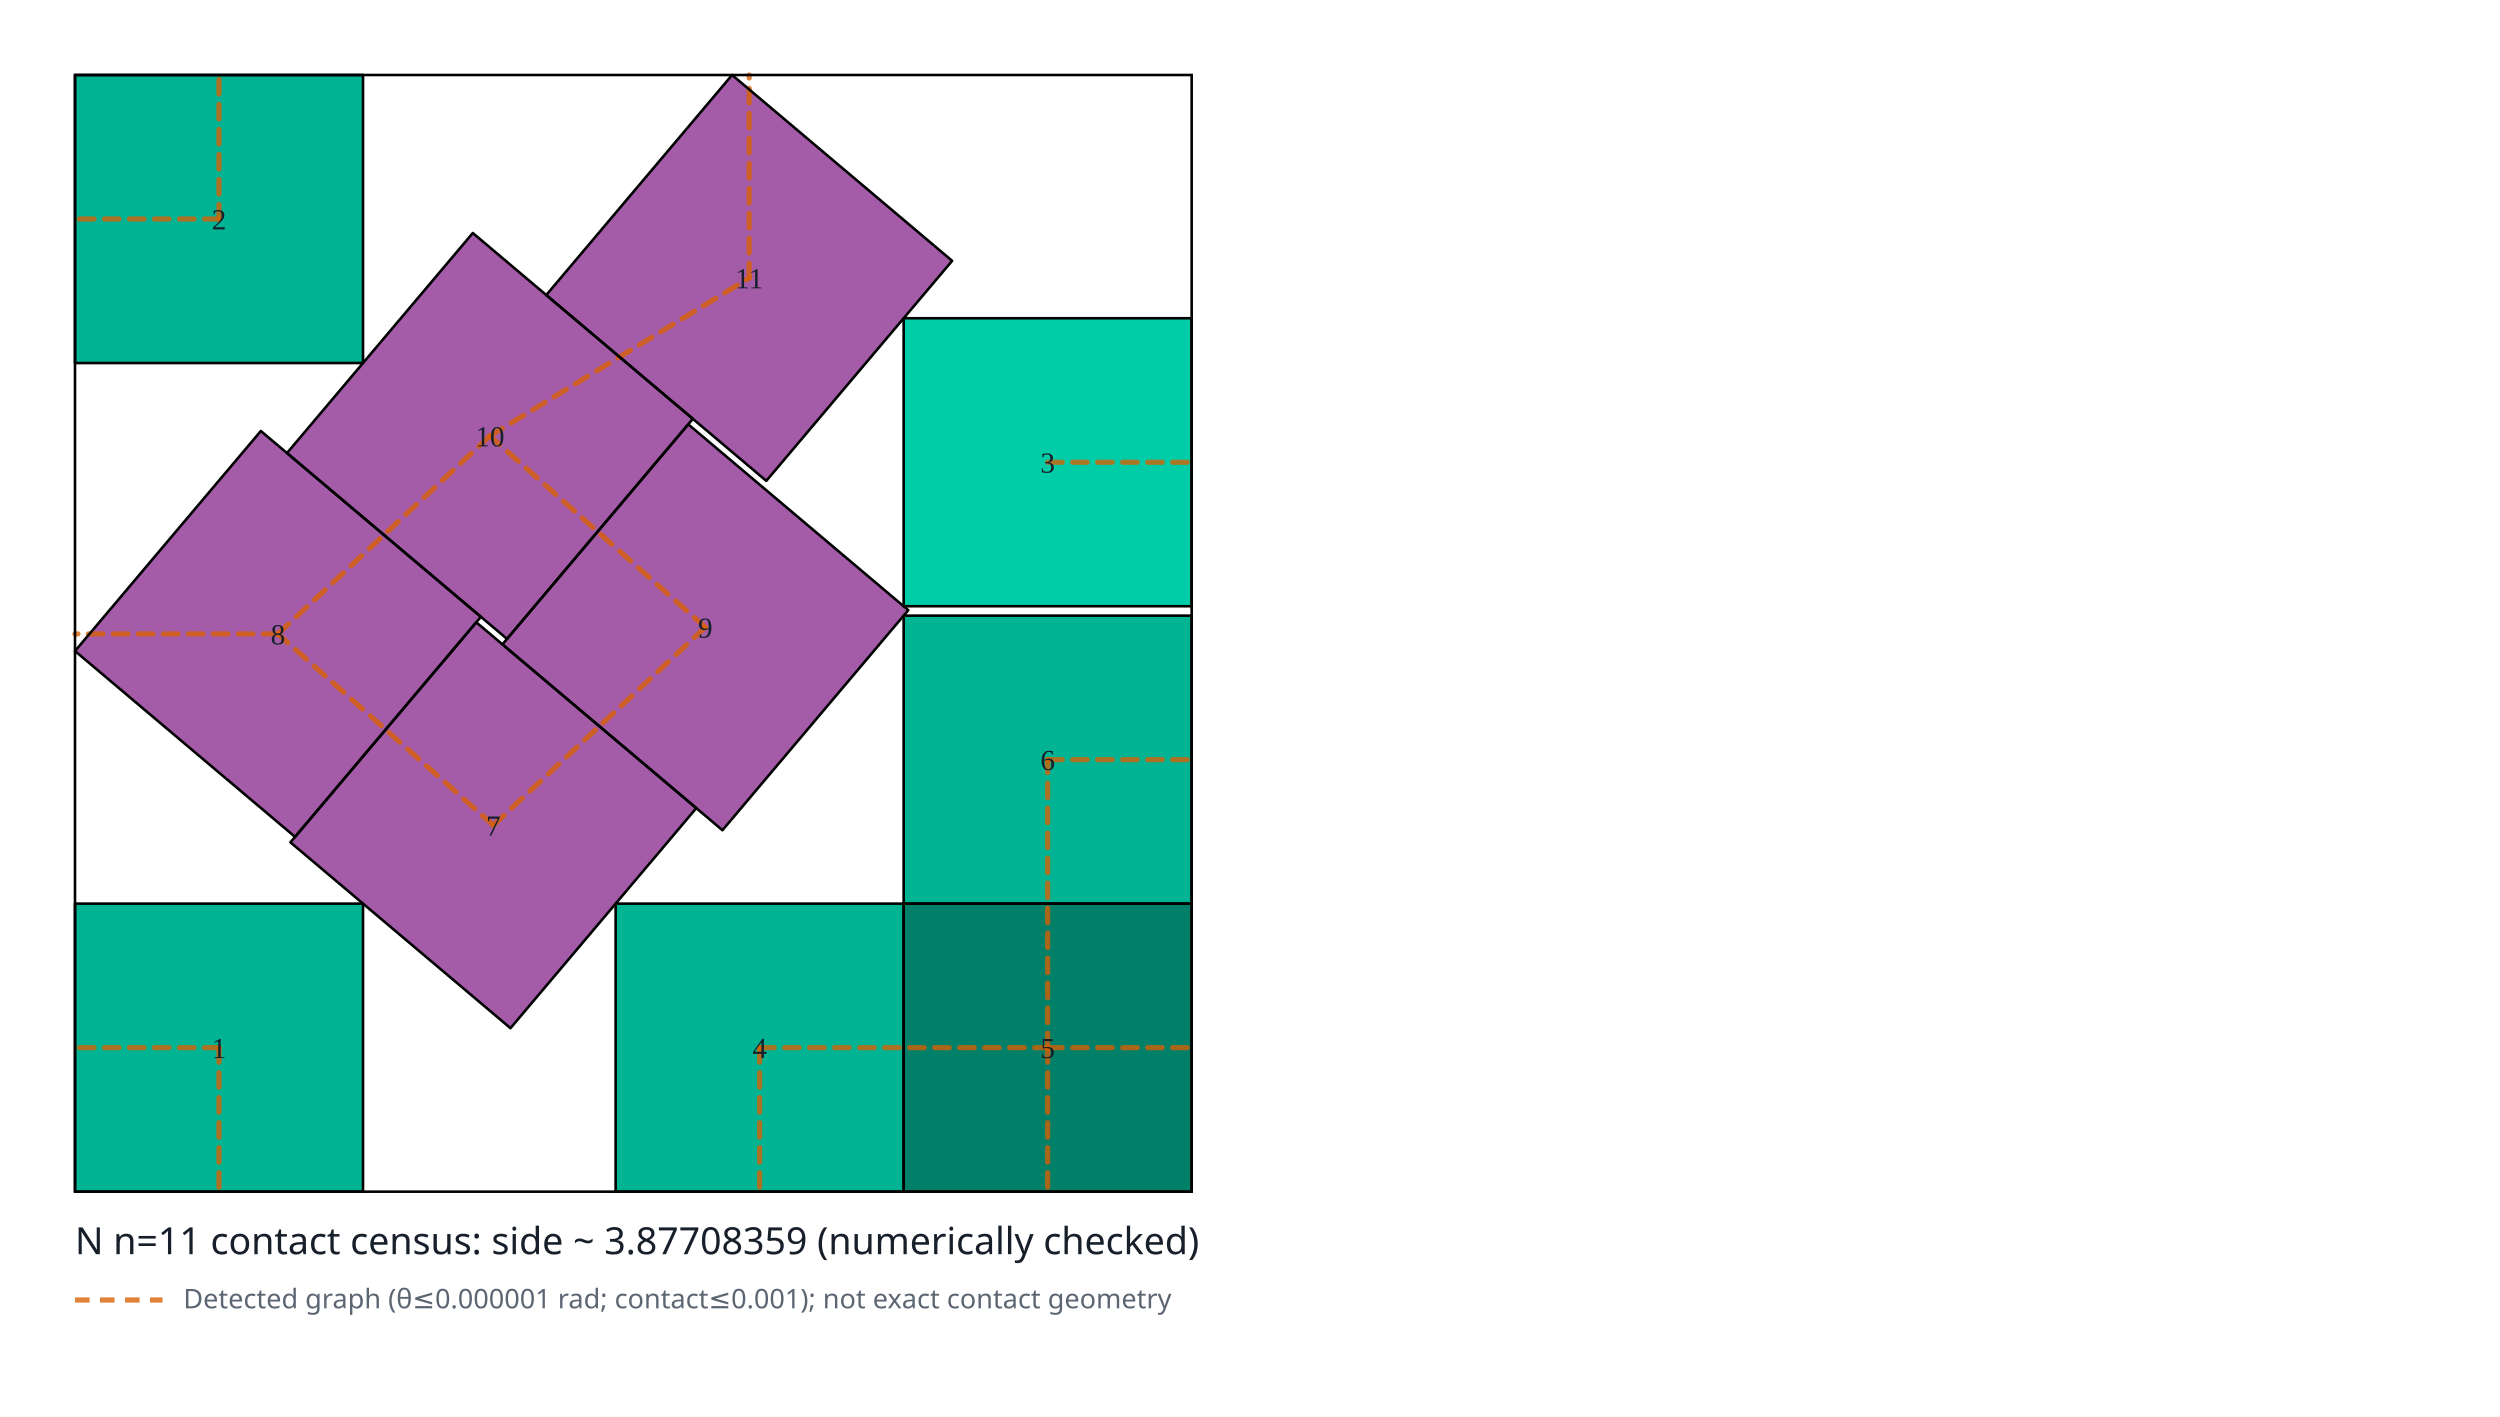
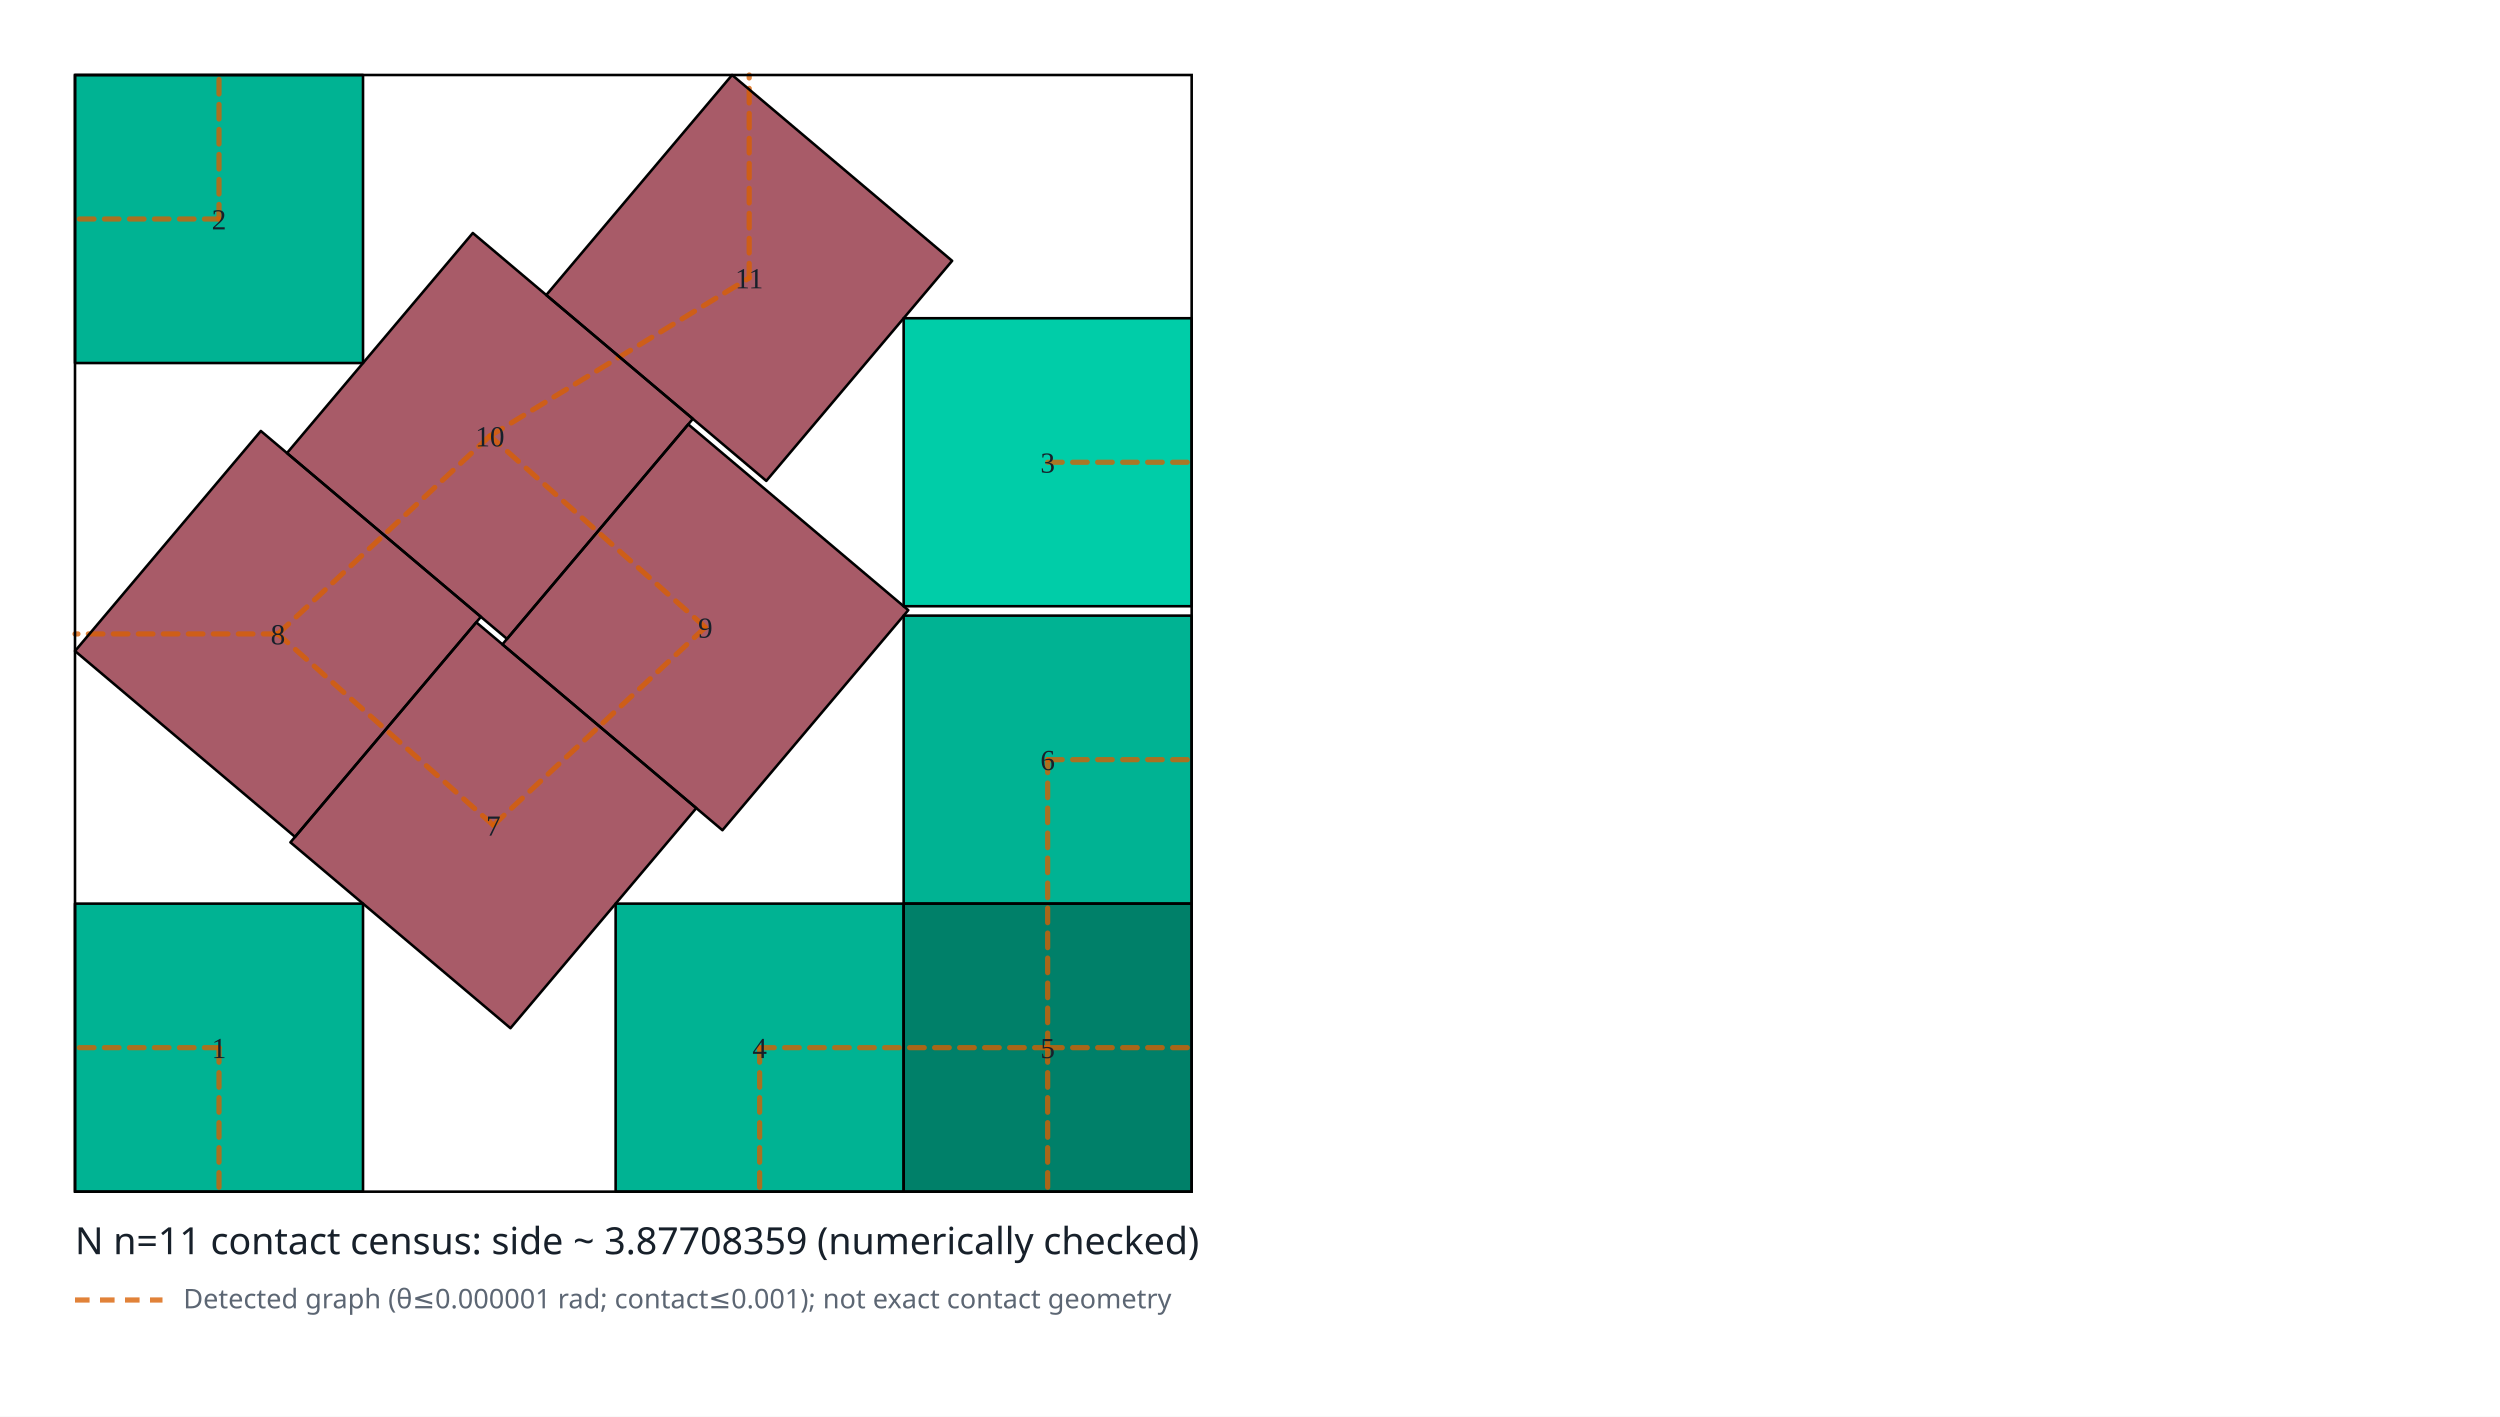
<svg xmlns="http://www.w3.org/2000/svg" width="1200" height="680" viewBox="0 0 1200 680" role="img" aria-labelledby="figure-title figure-description" data-static-fallback="final">
  <rect width="1200" height="680" fill="#ffffff" />
  <g id="panel-0" data-panel="n=11 contact census">
    <g id="panel-0-fills" data-layer="fills">
      <polygon data-feature="square-fill" data-square="square-001" data-hue-index="0" data-shade-index="2" data-orientation-radians="0.0" points="36,572 174.248,572 174.248,433.752 36,433.752" fill="#00b393" fill-opacity="1.0" stroke="none" data-angle-class="0" data-angle-class-residual-radians="0E-59" data-contact-sides="2" data-full-side-contacts="wall-bottom wall-left" data-maximum-contact-residual="0" />
      <polygon data-feature="square-fill" data-square="square-002" data-hue-index="0" data-shade-index="2" data-orientation-radians="0.0" points="36,174.248 174.248,174.248 174.248,36 36,36" fill="#00b393" fill-opacity="1.0" stroke="none" data-angle-class="0" data-angle-class-residual-radians="0E-59" data-contact-sides="2" data-full-side-contacts="wall-top wall-left" data-maximum-contact-residual="0E-32" />
      <polygon data-feature="square-fill" data-square="square-003" data-hue-index="0" data-shade-index="3" data-orientation-radians="0.0" points="433.752,291.002 572,291.002 572,152.754 433.752,152.754" fill="#00cda8" fill-opacity="1.0" stroke="none" data-angle-class="0" data-angle-class-residual-radians="0E-59" data-contact-sides="1" data-full-side-contacts="wall-right" data-maximum-contact-residual="0E-32" />
      <polygon data-feature="square-fill" data-square="square-004" data-hue-index="0" data-shade-index="2" data-orientation-radians="0.0" points="295.504,572 433.752,572 433.752,433.752 295.504,433.752" fill="#00b393" fill-opacity="1.0" stroke="none" data-angle-class="0" data-angle-class-residual-radians="0E-59" data-contact-sides="2" data-full-side-contacts="wall-bottom square-005" data-maximum-contact-residual="0" />
      <polygon data-feature="square-fill" data-square="square-005" data-hue-index="0" data-shade-index="0" data-orientation-radians="0.0" points="433.752,572 572,572 572,433.752 433.752,433.752" fill="#008069" fill-opacity="1.0" stroke="none" data-angle-class="0" data-angle-class-residual-radians="0E-59" data-contact-sides="4" data-full-side-contacts="wall-bottom wall-right square-006 square-004" data-maximum-contact-residual="0" />
      <polygon data-feature="square-fill" data-square="square-006" data-hue-index="0" data-shade-index="2" data-orientation-radians="0.0" points="433.752,433.752 572,433.752 572,295.504 433.752,295.504" fill="#00b393" fill-opacity="1.0" stroke="none" data-angle-class="0" data-angle-class-residual-radians="0E-59" data-contact-sides="2" data-full-side-contacts="square-005 wall-right" data-maximum-contact-residual="0E-32" />
-       <polygon data-feature="square-fill" data-square="square-007" data-hue-index="1" data-shade-index="4" data-orientation-radians="0.8694892212487543963596150776845033226800975091705359219" points="245.024,493.524 334.224,387.902 228.603,298.702 139.403,404.324" fill="#a45ba8" fill-opacity="1.0" stroke="none" data-angle-class="1" data-angle-class-residual-radians="0E-59" data-contact-sides="0" data-full-side-contacts="" />
-       <polygon data-feature="square-fill" data-square="square-008" data-hue-index="1" data-shade-index="4" data-orientation-radians="0.8694892212487543963596150776845033226800975091705359219" points="141.622,401.697 230.822,296.075 125.2,206.875 36,312.496" fill="#a45ba8" fill-opacity="1.0" stroke="none" data-angle-class="1" data-angle-class-residual-radians="0E-59" data-contact-sides="0" data-full-side-contacts="" />
-       <polygon data-feature="square-fill" data-square="square-009" data-hue-index="1" data-shade-index="4" data-orientation-radians="0.8694892212487543963596150776845033226800975091705359219" points="346.77,398.498 435.971,292.876 330.349,203.676 241.149,309.298" fill="#a45ba8" fill-opacity="1.0" stroke="none" data-angle-class="1" data-angle-class-residual-radians="0E-59" data-contact-sides="0" data-full-side-contacts="" />
-       <polygon data-feature="square-fill" data-square="square-010" data-hue-index="1" data-shade-index="4" data-orientation-radians="0.8694892212487543963596150776845033226800975091705359219" points="243.368,306.67 332.568,201.049 226.946,111.849 137.746,217.47" fill="#a45ba8" fill-opacity="1.0" stroke="none" data-angle-class="1" data-angle-class-residual-radians="0E-59" data-contact-sides="0" data-full-side-contacts="" />
-       <polygon data-feature="square-fill" data-square="square-011" data-hue-index="1" data-shade-index="4" data-orientation-radians="0.8694892212487543963596150776845033226800975091705359219" points="367.822,230.822 457.022,125.2 351.4,36 262.2,141.622" fill="#a45ba8" fill-opacity="1.0" stroke="none" data-angle-class="1" data-angle-class-residual-radians="0E-59" data-contact-sides="0" data-full-side-contacts="" />
+       <polygon data-feature="square-fill" data-square="square-007" data-hue-index="1" data-shade-index="4" data-orientation-radians="0.8694892212487543963596150776845033226800975091705359219" points="245.024,493.524 334.224,387.902 228.603,298.702 139.403,404.324" fill="#a85b68" fill-opacity="1.0" stroke="none" data-angle-class="1" data-angle-class-residual-radians="0E-59" data-contact-sides="0" data-full-side-contacts="" />
+       <polygon data-feature="square-fill" data-square="square-008" data-hue-index="1" data-shade-index="4" data-orientation-radians="0.8694892212487543963596150776845033226800975091705359219" points="141.622,401.697 230.822,296.075 125.2,206.875 36,312.496" fill="#a85b68" fill-opacity="1.0" stroke="none" data-angle-class="1" data-angle-class-residual-radians="0E-59" data-contact-sides="0" data-full-side-contacts="" />
+       <polygon data-feature="square-fill" data-square="square-009" data-hue-index="1" data-shade-index="4" data-orientation-radians="0.8694892212487543963596150776845033226800975091705359219" points="346.77,398.498 435.971,292.876 330.349,203.676 241.149,309.298" fill="#a85b68" fill-opacity="1.0" stroke="none" data-angle-class="1" data-angle-class-residual-radians="0E-59" data-contact-sides="0" data-full-side-contacts="" />
+       <polygon data-feature="square-fill" data-square="square-010" data-hue-index="1" data-shade-index="4" data-orientation-radians="0.8694892212487543963596150776845033226800975091705359219" points="243.368,306.67 332.568,201.049 226.946,111.849 137.746,217.47" fill="#a85b68" fill-opacity="1.0" stroke="none" data-angle-class="1" data-angle-class-residual-radians="0E-59" data-contact-sides="0" data-full-side-contacts="" />
+       <polygon data-feature="square-fill" data-square="square-011" data-hue-index="1" data-shade-index="4" data-orientation-radians="0.8694892212487543963596150776845033226800975091705359219" points="367.822,230.822 457.022,125.2 351.4,36 262.2,141.622" fill="#a85b68" fill-opacity="1.0" stroke="none" data-angle-class="1" data-angle-class-residual-radians="0E-59" data-contact-sides="0" data-full-side-contacts="" />
    </g>
    <g id="panel-0-contact-census" data-layer="contact-census" data-overlay="contact-census" data-semantics="tolerance-qualified graph edges, not exact contact loci">
      <line id="panel-0-census-pair-square-004-square-005" data-feature="detected-contact-graph-edge" data-squares="square-004 square-005" data-angle-tolerance-radians="0.000001" data-contact-tolerance="0.001" data-normal="u-normal" data-residual="0" x1="364.628" y1="502.876" x2="502.876" y2="502.876" stroke="#d95f02" stroke-opacity="0.78" stroke-width="2.5" stroke-dasharray="7 5" stroke-linecap="round" vector-effect="non-scaling-stroke" />
      <line id="panel-0-census-pair-square-005-square-006" data-feature="detected-contact-graph-edge" data-squares="square-005 square-006" data-angle-tolerance-radians="0.000001" data-contact-tolerance="0.001" data-normal="v-normal" data-residual="0" x1="502.876" y1="502.876" x2="502.876" y2="364.628" stroke="#d95f02" stroke-opacity="0.78" stroke-width="2.5" stroke-dasharray="7 5" stroke-linecap="round" vector-effect="non-scaling-stroke" />
      <line id="panel-0-census-pair-square-007-square-008" data-feature="detected-contact-graph-edge" data-squares="square-007 square-008" data-angle-tolerance-radians="0.000001" data-contact-tolerance="0.001" data-normal="v-normal" data-residual="0" x1="236.814" y1="396.113" x2="133.411" y2="304.286" stroke="#d95f02" stroke-opacity="0.78" stroke-width="2.5" stroke-dasharray="7 5" stroke-linecap="round" vector-effect="non-scaling-stroke" />
      <line id="panel-0-census-pair-square-007-square-009" data-feature="detected-contact-graph-edge" data-squares="square-007 square-009" data-angle-tolerance-radians="0.000001" data-contact-tolerance="0.001" data-normal="u-normal" data-residual="0" x1="236.814" y1="396.113" x2="338.56" y2="301.087" stroke="#d95f02" stroke-opacity="0.78" stroke-width="2.5" stroke-dasharray="7 5" stroke-linecap="round" vector-effect="non-scaling-stroke" />
      <line id="panel-0-census-pair-square-008-square-010" data-feature="detected-contact-graph-edge" data-squares="square-008 square-010" data-angle-tolerance-radians="0.000001" data-contact-tolerance="0.001" data-normal="u-normal" data-residual="0" x1="133.411" y1="304.286" x2="235.157" y2="209.26" stroke="#d95f02" stroke-opacity="0.78" stroke-width="2.5" stroke-dasharray="7 5" stroke-linecap="round" vector-effect="non-scaling-stroke" />
      <line id="panel-0-census-pair-square-009-square-010" data-feature="detected-contact-graph-edge" data-squares="square-009 square-010" data-angle-tolerance-radians="0.000001" data-contact-tolerance="0.001" data-normal="v-normal" data-residual="0" x1="338.56" y1="301.087" x2="235.157" y2="209.26" stroke="#d95f02" stroke-opacity="0.78" stroke-width="2.5" stroke-dasharray="7 5" stroke-linecap="round" vector-effect="non-scaling-stroke" />
      <line id="panel-0-census-pair-square-010-square-011" data-feature="detected-contact-graph-edge" data-squares="square-010 square-011" data-angle-tolerance-radians="0.000001" data-contact-tolerance="0.001" data-normal="u-normal" data-residual="0" x1="235.157" y1="209.26" x2="359.611" y2="133.411" stroke="#d95f02" stroke-opacity="0.78" stroke-width="2.5" stroke-dasharray="7 5" stroke-linecap="round" vector-effect="non-scaling-stroke" />
      <line id="panel-0-census-wall-square-001-bottom" data-feature="detected-wall-seating" data-squares="square-001" data-angle-tolerance-radians="0.000001" data-contact-tolerance="0.001" data-wall="bottom" x1="105.124" y1="502.876" x2="105.124" y2="572" stroke="#d95f02" stroke-opacity="0.78" stroke-width="2.5" stroke-dasharray="7 5" stroke-linecap="round" vector-effect="non-scaling-stroke" />
      <line id="panel-0-census-wall-square-001-left" data-feature="detected-wall-seating" data-squares="square-001" data-angle-tolerance-radians="0.000001" data-contact-tolerance="0.001" data-wall="left" x1="105.124" y1="502.876" x2="36" y2="502.876" stroke="#d95f02" stroke-opacity="0.78" stroke-width="2.5" stroke-dasharray="7 5" stroke-linecap="round" vector-effect="non-scaling-stroke" />
      <line id="panel-0-census-wall-square-002-left" data-feature="detected-wall-seating" data-squares="square-002" data-angle-tolerance-radians="0.000001" data-contact-tolerance="0.001" data-wall="left" x1="105.124" y1="105.124" x2="36" y2="105.124" stroke="#d95f02" stroke-opacity="0.78" stroke-width="2.5" stroke-dasharray="7 5" stroke-linecap="round" vector-effect="non-scaling-stroke" />
      <line id="panel-0-census-wall-square-002-top" data-feature="detected-wall-seating" data-squares="square-002" data-angle-tolerance-radians="0.000001" data-contact-tolerance="0.001" data-wall="top" x1="105.124" y1="105.124" x2="105.124" y2="36" stroke="#d95f02" stroke-opacity="0.78" stroke-width="2.5" stroke-dasharray="7 5" stroke-linecap="round" vector-effect="non-scaling-stroke" />
      <line id="panel-0-census-wall-square-003-right" data-feature="detected-wall-seating" data-squares="square-003" data-angle-tolerance-radians="0.000001" data-contact-tolerance="0.001" data-wall="right" x1="502.876" y1="221.878" x2="572" y2="221.878" stroke="#d95f02" stroke-opacity="0.78" stroke-width="2.5" stroke-dasharray="7 5" stroke-linecap="round" vector-effect="non-scaling-stroke" />
      <line id="panel-0-census-wall-square-004-bottom" data-feature="detected-wall-seating" data-squares="square-004" data-angle-tolerance-radians="0.000001" data-contact-tolerance="0.001" data-wall="bottom" x1="364.628" y1="502.876" x2="364.628" y2="572" stroke="#d95f02" stroke-opacity="0.78" stroke-width="2.5" stroke-dasharray="7 5" stroke-linecap="round" vector-effect="non-scaling-stroke" />
      <line id="panel-0-census-wall-square-005-bottom" data-feature="detected-wall-seating" data-squares="square-005" data-angle-tolerance-radians="0.000001" data-contact-tolerance="0.001" data-wall="bottom" x1="502.876" y1="502.876" x2="502.876" y2="572" stroke="#d95f02" stroke-opacity="0.78" stroke-width="2.5" stroke-dasharray="7 5" stroke-linecap="round" vector-effect="non-scaling-stroke" />
      <line id="panel-0-census-wall-square-005-right" data-feature="detected-wall-seating" data-squares="square-005" data-angle-tolerance-radians="0.000001" data-contact-tolerance="0.001" data-wall="right" x1="502.876" y1="502.876" x2="572" y2="502.876" stroke="#d95f02" stroke-opacity="0.78" stroke-width="2.5" stroke-dasharray="7 5" stroke-linecap="round" vector-effect="non-scaling-stroke" />
      <line id="panel-0-census-wall-square-006-right" data-feature="detected-wall-seating" data-squares="square-006" data-angle-tolerance-radians="0.000001" data-contact-tolerance="0.001" data-wall="right" x1="502.876" y1="364.628" x2="572" y2="364.628" stroke="#d95f02" stroke-opacity="0.78" stroke-width="2.5" stroke-dasharray="7 5" stroke-linecap="round" vector-effect="non-scaling-stroke" />
      <line id="panel-0-census-wall-square-008-left" data-feature="detected-wall-seating" data-squares="square-008" data-angle-tolerance-radians="0.000001" data-contact-tolerance="0.001" data-wall="left" x1="133.411" y1="304.286" x2="36" y2="304.286" stroke="#d95f02" stroke-opacity="0.78" stroke-width="2.5" stroke-dasharray="7 5" stroke-linecap="round" vector-effect="non-scaling-stroke" />
      <line id="panel-0-census-wall-square-011-top" data-feature="detected-wall-seating" data-squares="square-011" data-angle-tolerance-radians="0.000001" data-contact-tolerance="0.001" data-wall="top" x1="359.611" y1="133.411" x2="359.611" y2="36" stroke="#d95f02" stroke-opacity="0.78" stroke-width="2.5" stroke-dasharray="7 5" stroke-linecap="round" vector-effect="non-scaling-stroke" />
    </g>
    <g id="panel-0-outlines" data-layer="outlines">
      <polygon data-feature="square-outline" data-square="square-001" points="36,572 174.248,572 174.248,433.752 36,433.752" stroke-linejoin="round" fill="none" stroke="#000000" stroke-width="1.25" vector-effect="non-scaling-stroke" />
      <polygon data-feature="square-outline" data-square="square-002" points="36,174.248 174.248,174.248 174.248,36 36,36" stroke-linejoin="round" fill="none" stroke="#000000" stroke-width="1.25" vector-effect="non-scaling-stroke" />
      <polygon data-feature="square-outline" data-square="square-003" points="433.752,291.002 572,291.002 572,152.754 433.752,152.754" stroke-linejoin="round" fill="none" stroke="#000000" stroke-width="1.25" vector-effect="non-scaling-stroke" />
      <polygon data-feature="square-outline" data-square="square-004" points="295.504,572 433.752,572 433.752,433.752 295.504,433.752" stroke-linejoin="round" fill="none" stroke="#000000" stroke-width="1.25" vector-effect="non-scaling-stroke" />
      <polygon data-feature="square-outline" data-square="square-005" points="433.752,572 572,572 572,433.752 433.752,433.752" stroke-linejoin="round" fill="none" stroke="#000000" stroke-width="1.25" vector-effect="non-scaling-stroke" />
      <polygon data-feature="square-outline" data-square="square-006" points="433.752,433.752 572,433.752 572,295.504 433.752,295.504" stroke-linejoin="round" fill="none" stroke="#000000" stroke-width="1.25" vector-effect="non-scaling-stroke" />
      <polygon data-feature="square-outline" data-square="square-007" points="245.024,493.524 334.224,387.902 228.603,298.702 139.403,404.324" stroke-linejoin="round" fill="none" stroke="#000000" stroke-width="1.25" vector-effect="non-scaling-stroke" />
      <polygon data-feature="square-outline" data-square="square-008" points="141.622,401.697 230.822,296.075 125.2,206.875 36,312.496" stroke-linejoin="round" fill="none" stroke="#000000" stroke-width="1.25" vector-effect="non-scaling-stroke" />
      <polygon data-feature="square-outline" data-square="square-009" points="346.77,398.498 435.971,292.876 330.349,203.676 241.149,309.298" stroke-linejoin="round" fill="none" stroke="#000000" stroke-width="1.25" vector-effect="non-scaling-stroke" />
      <polygon data-feature="square-outline" data-square="square-010" points="243.368,306.67 332.568,201.049 226.946,111.849 137.746,217.47" stroke-linejoin="round" fill="none" stroke="#000000" stroke-width="1.25" vector-effect="non-scaling-stroke" />
      <polygon data-feature="square-outline" data-square="square-011" points="367.822,230.822 457.022,125.2 351.4,36 262.2,141.622" stroke-linejoin="round" fill="none" stroke="#000000" stroke-width="1.25" vector-effect="non-scaling-stroke" />
      <rect data-feature="container-outline" x="36" y="36" width="536" height="536" fill="none" stroke="#000000" stroke-width="1.25" vector-effect="non-scaling-stroke" />
    </g>
    <g id="panel-0-labels" data-layer="labels">
      <text x="105.124" y="507.876" text-anchor="middle" font-size="14" fill="#17202a">1</text>
      <text x="105.124" y="110.124" text-anchor="middle" font-size="14" fill="#17202a">2</text>
      <text x="502.876" y="226.878" text-anchor="middle" font-size="14" fill="#17202a">3</text>
      <text x="364.628" y="507.876" text-anchor="middle" font-size="14" fill="#17202a">4</text>
      <text x="502.876" y="507.876" text-anchor="middle" font-size="14" fill="#17202a">5</text>
      <text x="502.876" y="369.628" text-anchor="middle" font-size="14" fill="#17202a">6</text>
      <text x="236.814" y="401.113" text-anchor="middle" font-size="14" fill="#17202a">7</text>
      <text x="133.411" y="309.286" text-anchor="middle" font-size="14" fill="#17202a">8</text>
      <text x="338.56" y="306.087" text-anchor="middle" font-size="14" fill="#17202a">9</text>
      <text x="235.157" y="214.26" text-anchor="middle" font-size="14" fill="#17202a">10</text>
      <text x="359.611" y="138.411" text-anchor="middle" font-size="14" fill="#17202a">11</text>
    </g>
  </g>
  <text x="36" y="602" font-size="18" font-family="system-ui, sans-serif" fill="#17202a" data-evidence="numerically-checked" stroke-dasharray="none">N n=11 contact census: side ~ 3.87708359 (numerically checked)</text>
  <line x1="36" y1="624" x2="78" y2="624" stroke="#d95f02" stroke-opacity="0.78" stroke-width="2.5" stroke-dasharray="7 5" data-feature="contact-census-legend-swatch" />
  <text x="88" y="628" font-size="13" font-family="system-ui, sans-serif" fill="#5c6673" data-feature="contact-census-legend">Detected graph (θ≤0.000001 rad; contact≤0.001); not exact contact geometry</text>
</svg>
